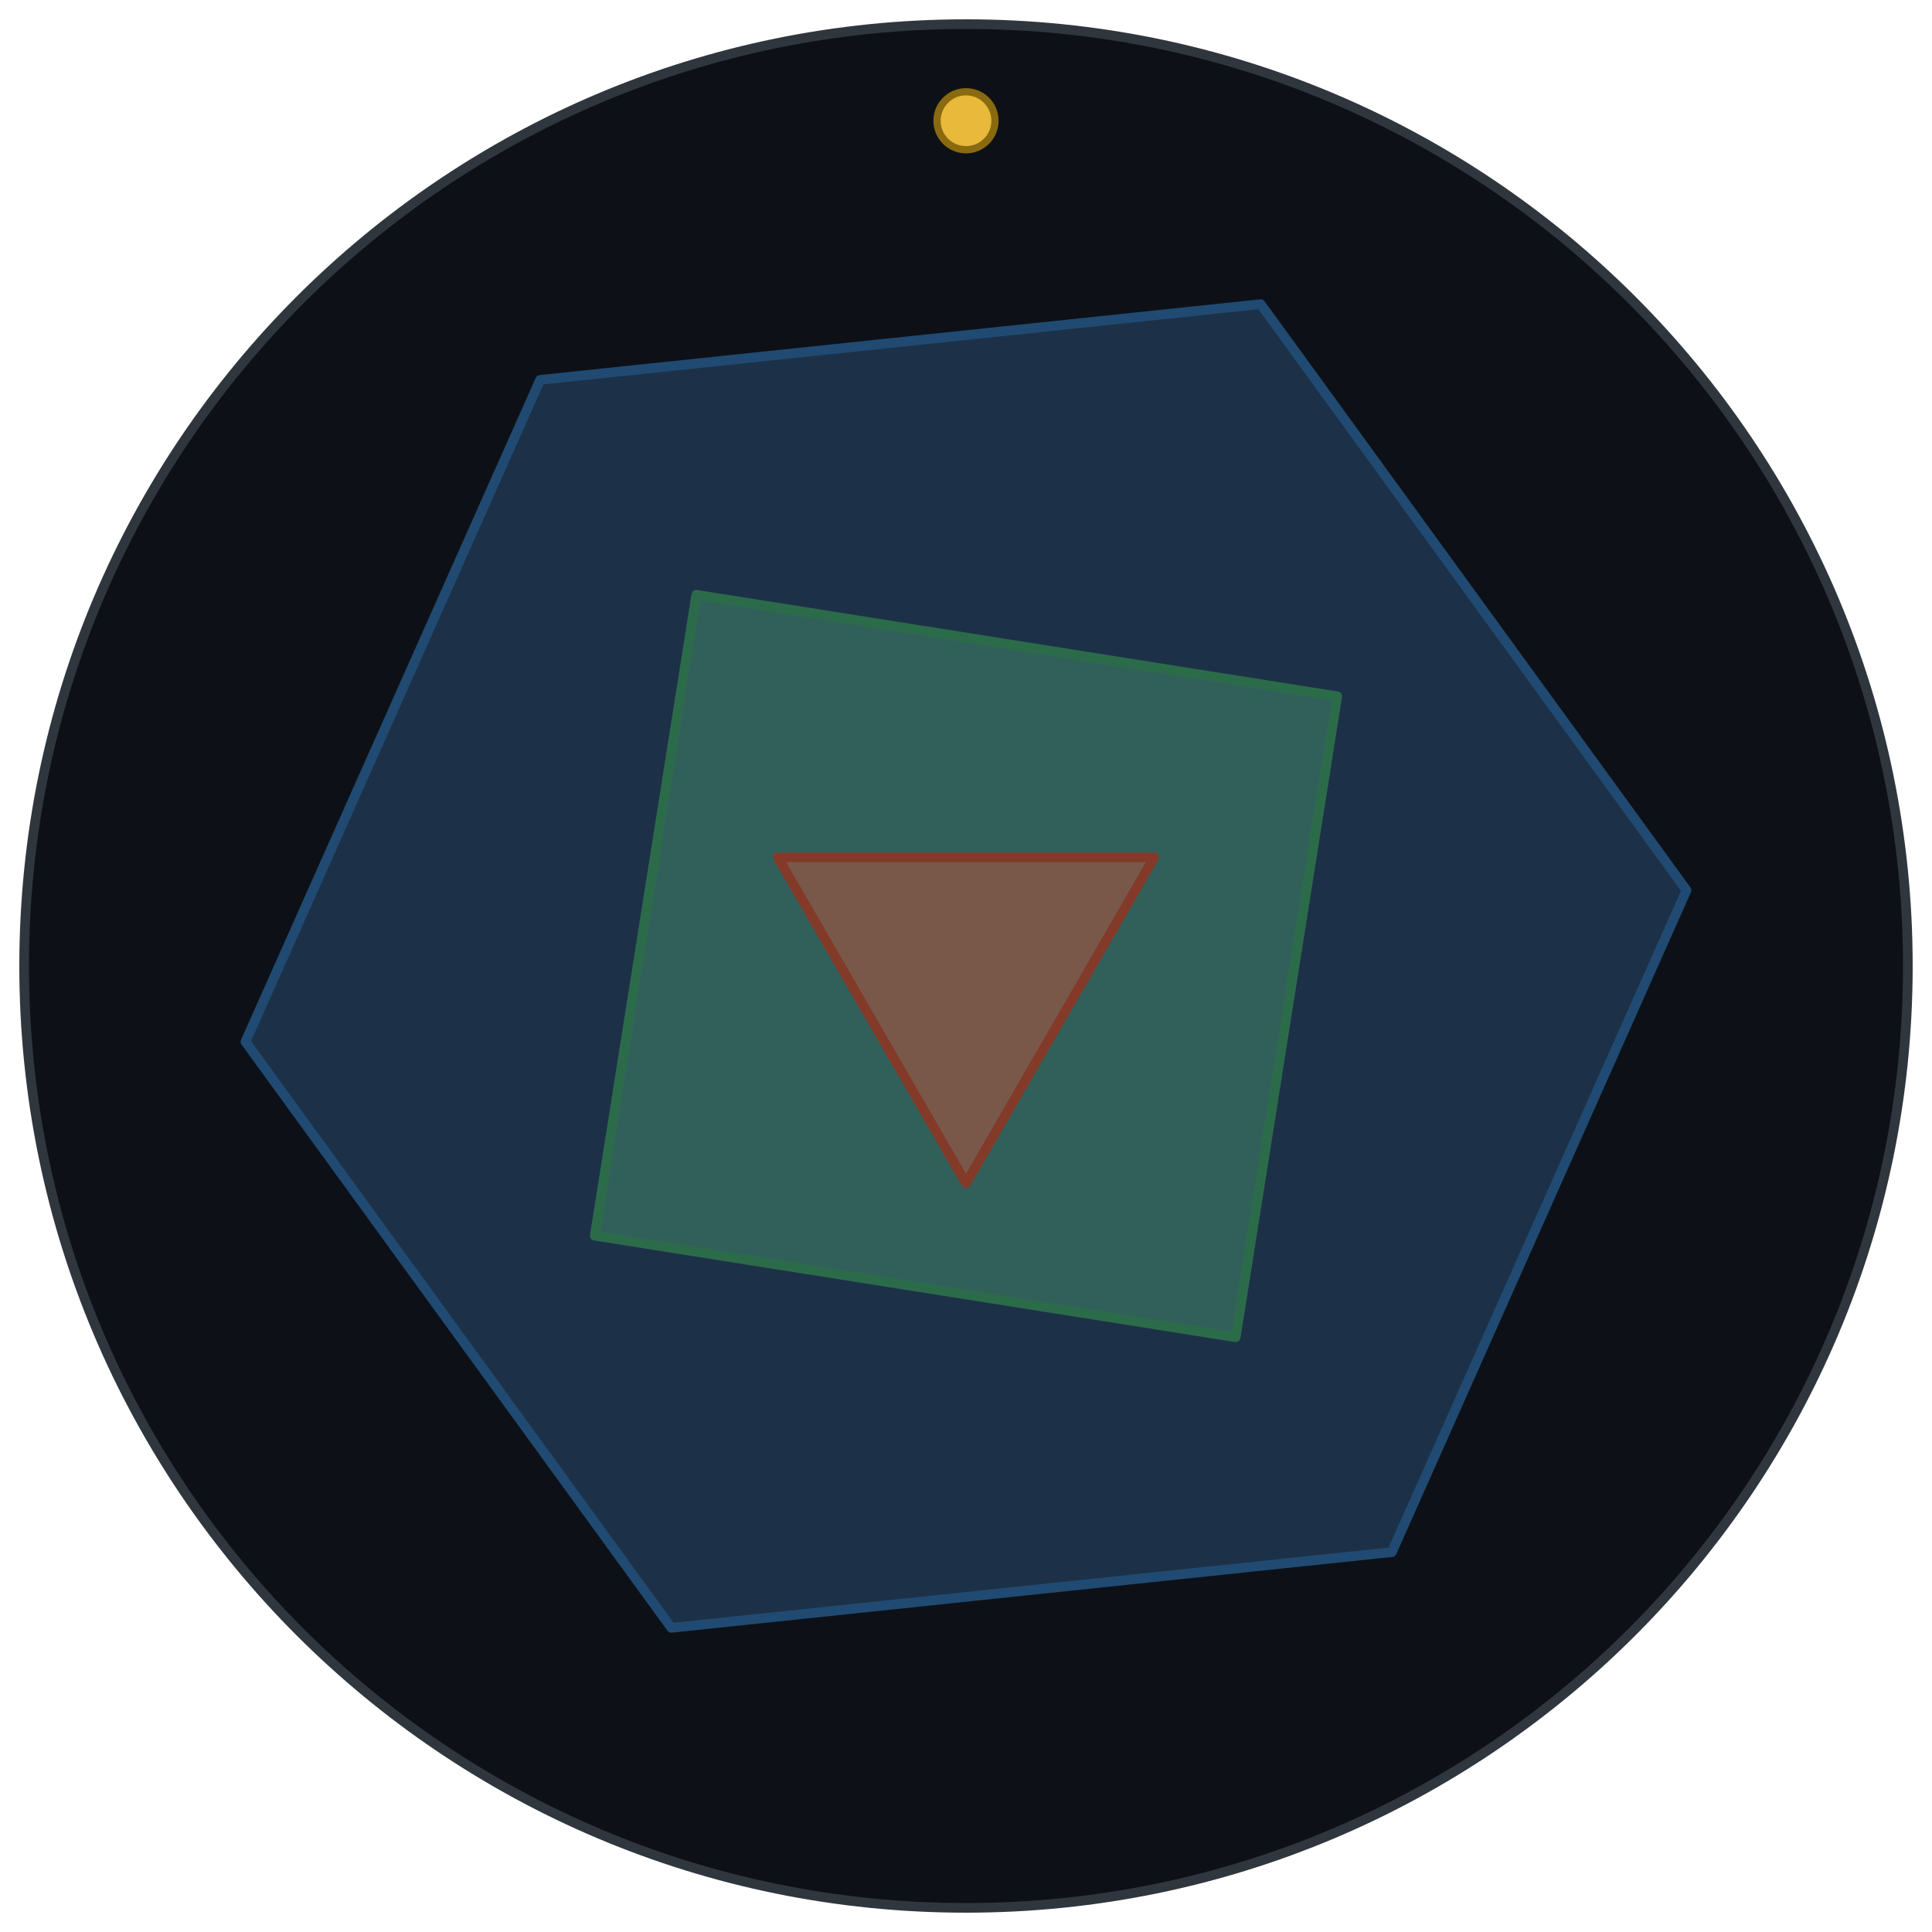
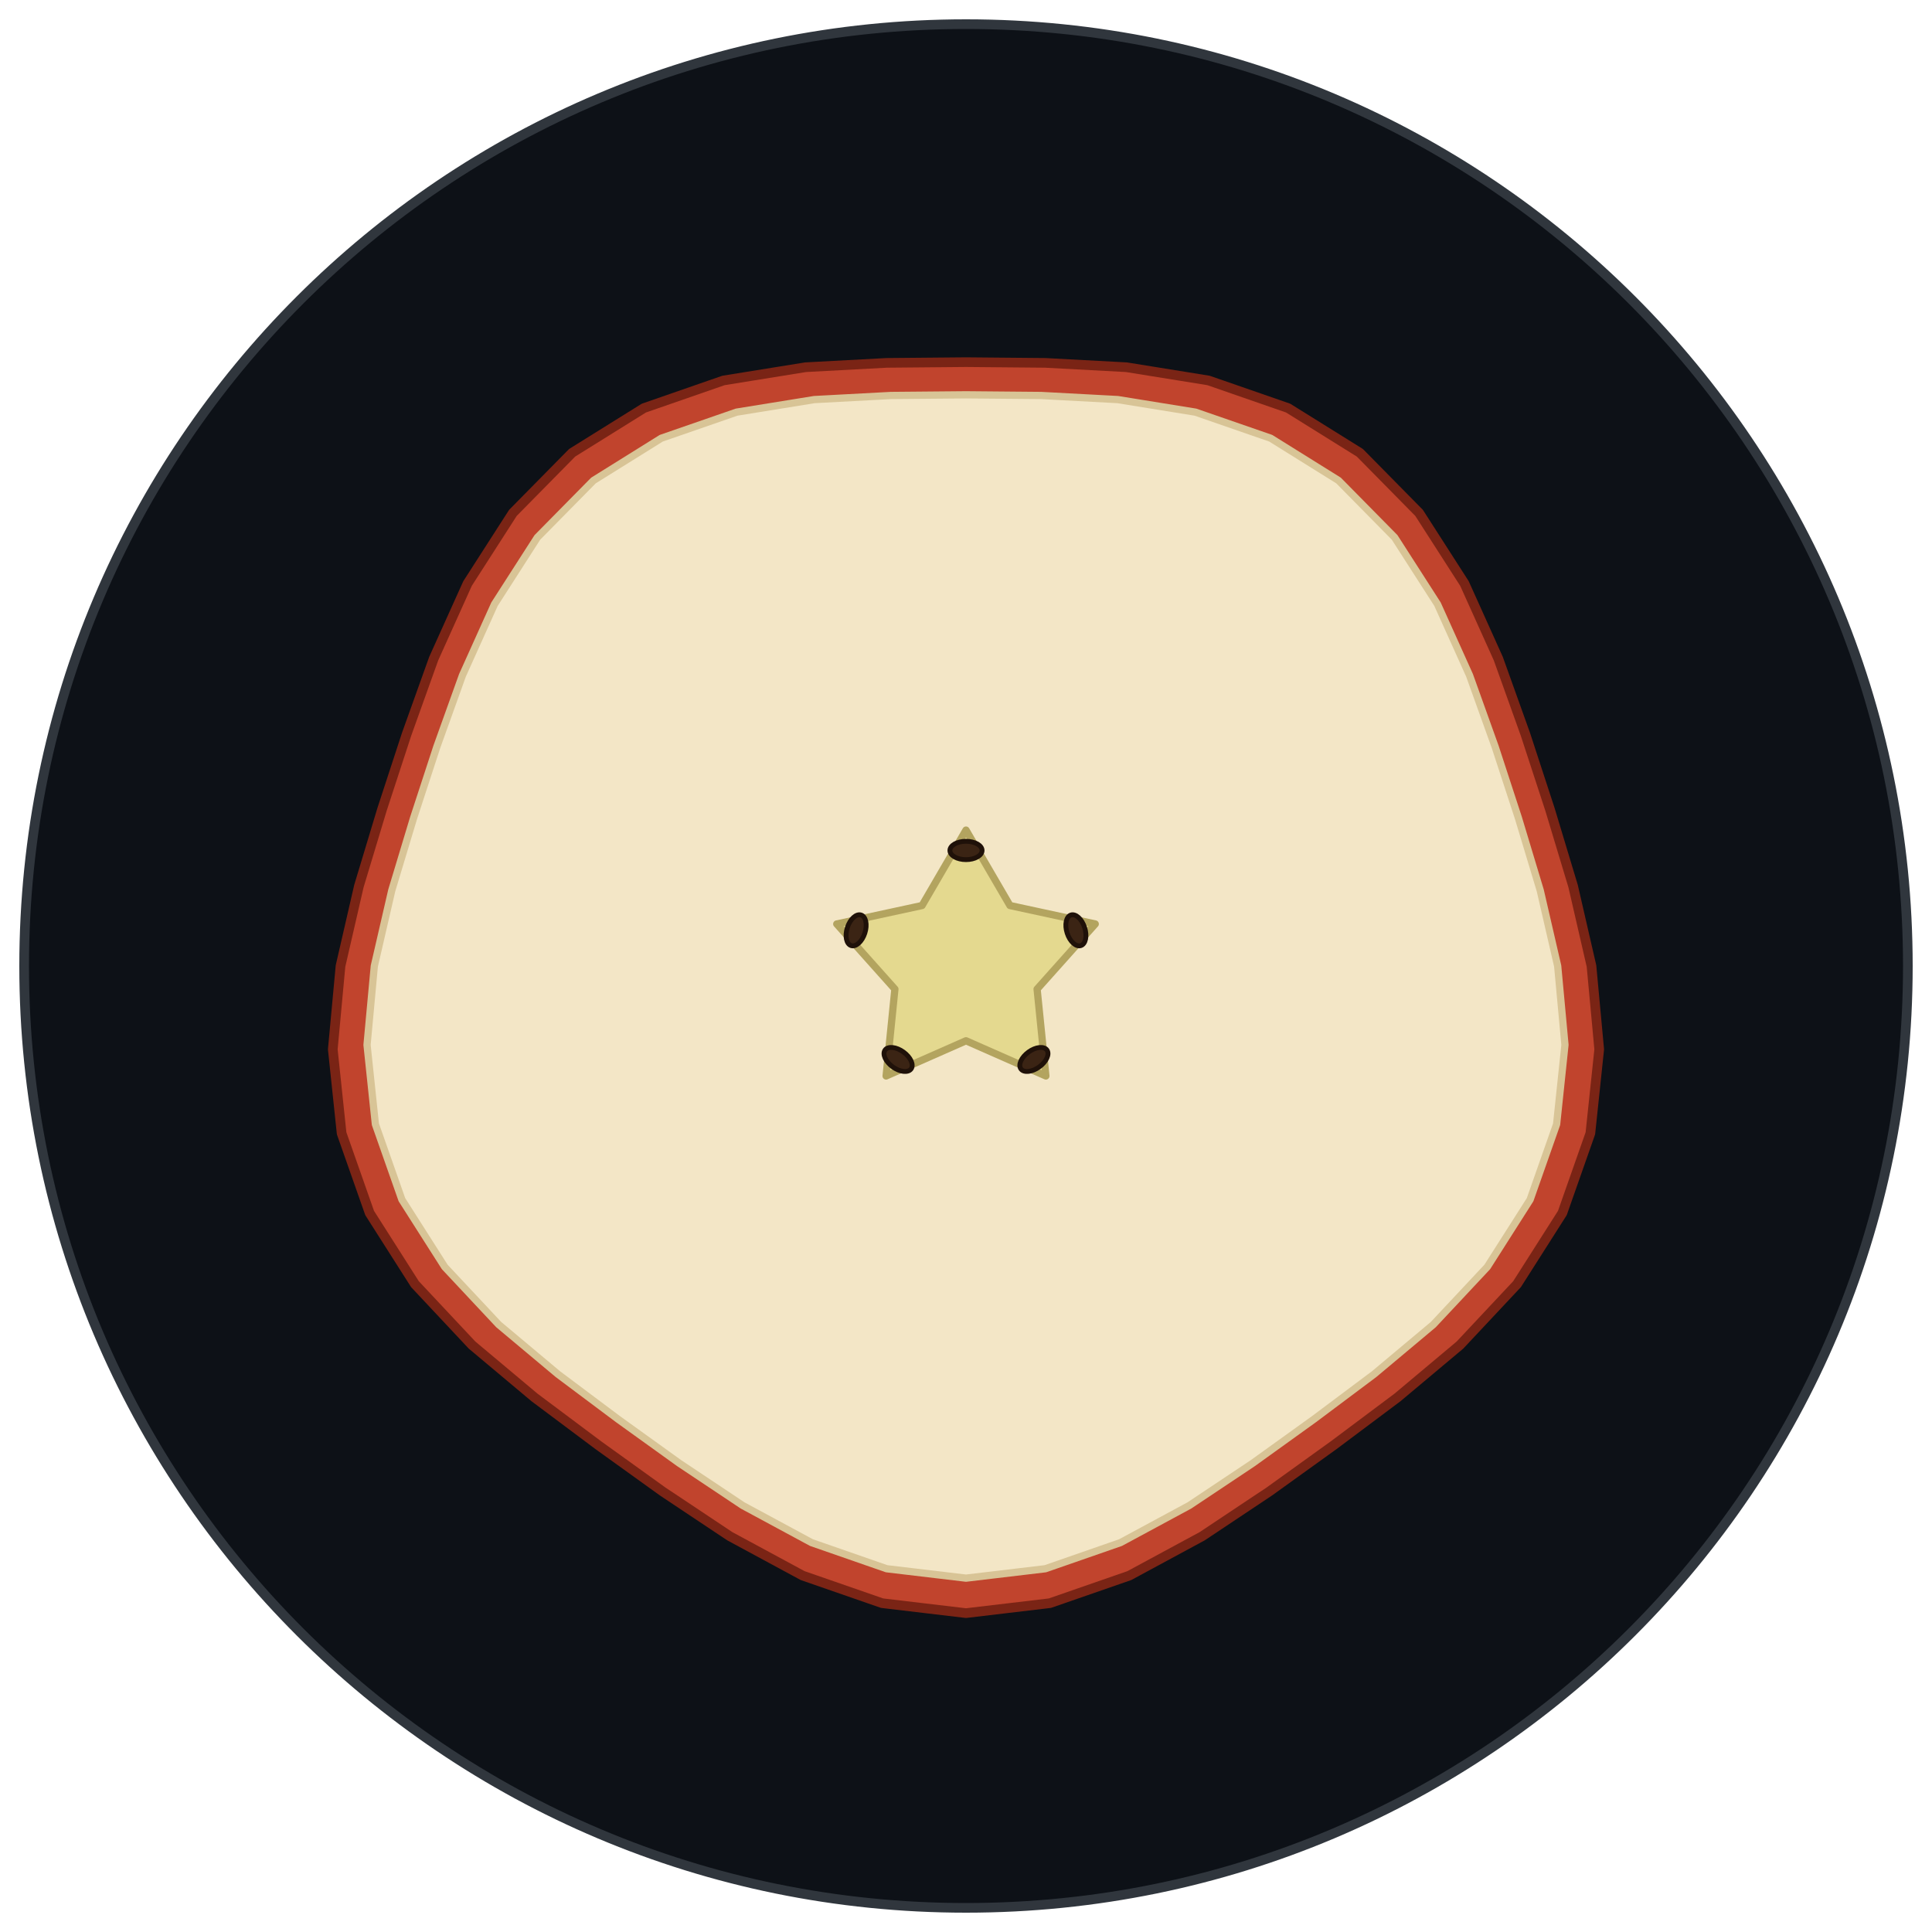
<svg xmlns="http://www.w3.org/2000/svg" viewBox="0 0 400 400" width="400" height="400">
  <circle cx="200.0" cy="200.0" r="195.0" fill="#0d1117" stroke="#30363d" stroke-width="2" />
-   <polygon data-layer="outer" points="261.01,62.97 349.18,184.32 288.17,321.35 138.99,337.03 50.82,215.68 111.83,78.65" fill="#3b6ea5" fill-opacity="0.35" stroke="#204a72" stroke-width="2" stroke-linejoin="round" />
-   <polygon data-layer="mid" points="144.16,123.14 276.86,144.16 255.84,276.86 123.14,255.84" fill="#4c9a72" fill-opacity="0.45" stroke="#2c6b4a" stroke-width="2" stroke-linejoin="round" />
-   <polygon data-layer="core" points="238.97,177.50 200.00,245.00 161.03,177.50" fill="#b5533c" fill-opacity="0.55" stroke="#833a29" stroke-width="2" stroke-linejoin="round" />
-   <circle data-layer="landmark" cx="200.0" cy="25.0" r="6" fill="#e8b93a" stroke="#8a6a10" stroke-width="1.5" />
+   <polygon data-layer="skin" points="329.50,200.00 331.10,217.26 329.27,234.64 323.47,251.14 314.09,265.87 302.27,278.48 289.33,289.33 276.13,299.21 262.81,308.79 248.90,318.06 233.82,326.21 217.37,331.92 200.00,333.98 182.63,331.92 166.18,326.21 151.10,318.06 137.19,308.79 123.87,299.21 110.67,289.33 97.73,278.48 85.91,265.87 76.53,251.14 70.73,234.64 68.90,217.26 70.50,200.00 74.31,183.45 79.09,167.60 84.18,152.03 89.79,136.37 96.80,120.81 106.19,106.19 118.46,93.74 133.31,84.49 149.79,78.77 166.78,76.03 183.56,75.13 200.00,74.98 216.44,75.13 233.22,76.03 250.21,78.77 266.69,84.49 281.54,93.74 293.81,106.19 303.20,120.81 310.21,136.37 315.82,152.03 320.91,167.60 325.69,183.45" fill="#c1442d" stroke="#7a2415" stroke-width="2" stroke-linejoin="round" />
+   <polygon data-layer="flesh" points="322.50,200.00 324.01,216.33 322.28,232.76 316.79,248.38 307.92,262.31 296.75,274.24 284.50,284.50 272.01,293.85 259.41,302.91 246.26,311.68 231.99,319.38 216.43,324.79 200.00,326.74 183.57,324.79 168.01,319.38 153.74,311.68 140.59,302.91 127.99,293.85 115.50,284.50 103.25,274.24 92.08,262.31 83.21,248.38 77.72,232.76 75.99,216.33 77.50,200.00 81.11,184.35 85.63,169.35 90.44,154.62 95.75,139.81 102.38,125.09 111.26,111.26 122.87,99.48 136.91,90.73 152.50,85.33 168.58,82.73 184.45,81.88 200.00,81.74 215.55,81.88 231.42,82.73 247.50,85.33 263.09,90.73 277.13,99.48 288.74,111.26 297.62,125.09 304.25,139.81 309.56,154.62 314.37,169.35 318.89,184.35" fill="#f3e6c6" stroke="#d8c496" stroke-width="1.5" stroke-linejoin="round" />
+   <polygon data-layer="core" points="200.00,171.86 209.10,187.48 226.76,191.30 214.72,204.78 216.54,222.77 200.00,215.48 183.46,222.77 185.28,204.78 173.24,191.30 190.90,187.48" fill="#e4d98f" stroke="#b3a45f" stroke-width="1.5" stroke-linejoin="round" />
+   <ellipse data-layer="seed" cx="200.00" cy="176.08" rx="3.33" ry="1.90" transform="rotate(0.0 200.00 176.08)" fill="#3b2414" stroke="#1f1109" stroke-width="1" />
+   <ellipse data-layer="seed" cx="222.75" cy="192.61" rx="3.33" ry="1.90" transform="rotate(72.0 222.75 192.61)" fill="#3b2414" stroke="#1f1109" stroke-width="1" />
+   <ellipse data-layer="seed" cx="214.06" cy="219.35" rx="3.33" ry="1.90" transform="rotate(144.0 214.06 219.35)" fill="#3b2414" stroke="#1f1109" stroke-width="1" />
+   <ellipse data-layer="seed" cx="185.94" cy="219.35" rx="3.33" ry="1.90" transform="rotate(216.0 185.94 219.35)" fill="#3b2414" stroke="#1f1109" stroke-width="1" />
+   <ellipse data-layer="seed" cx="177.25" cy="192.61" rx="3.33" ry="1.90" transform="rotate(288.0 177.25 192.61)" fill="#3b2414" stroke="#1f1109" stroke-width="1" />
</svg>
